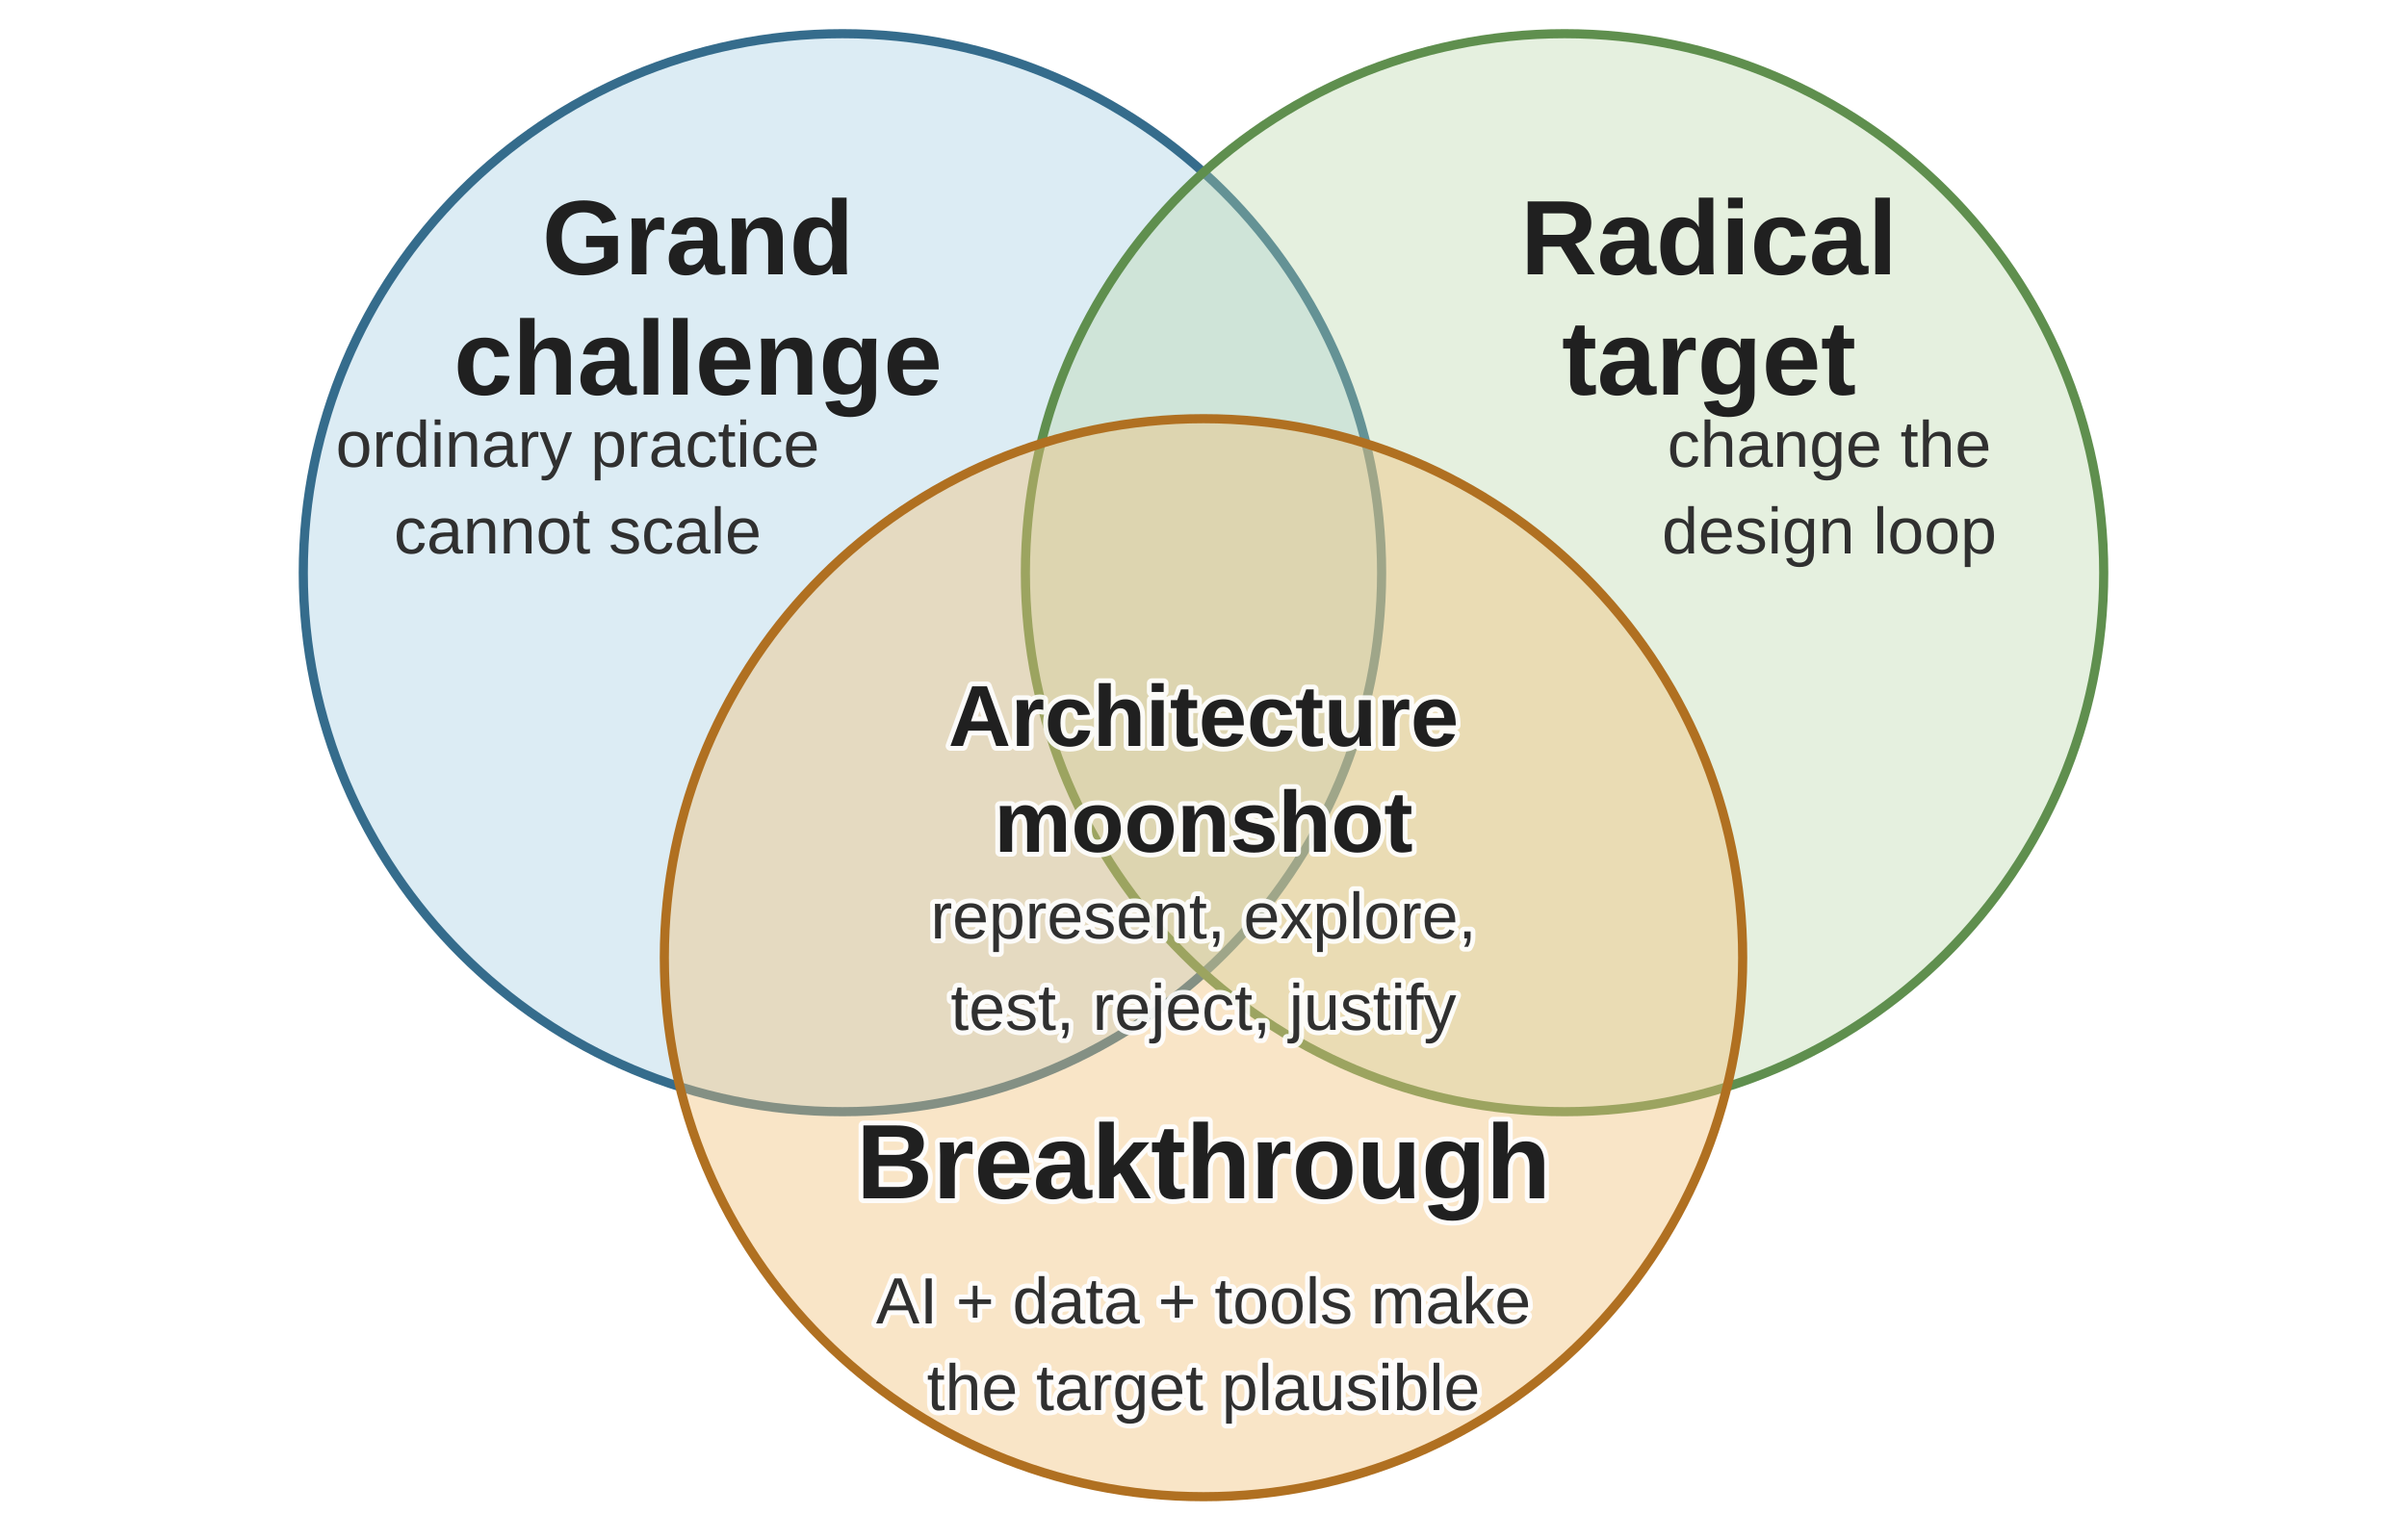
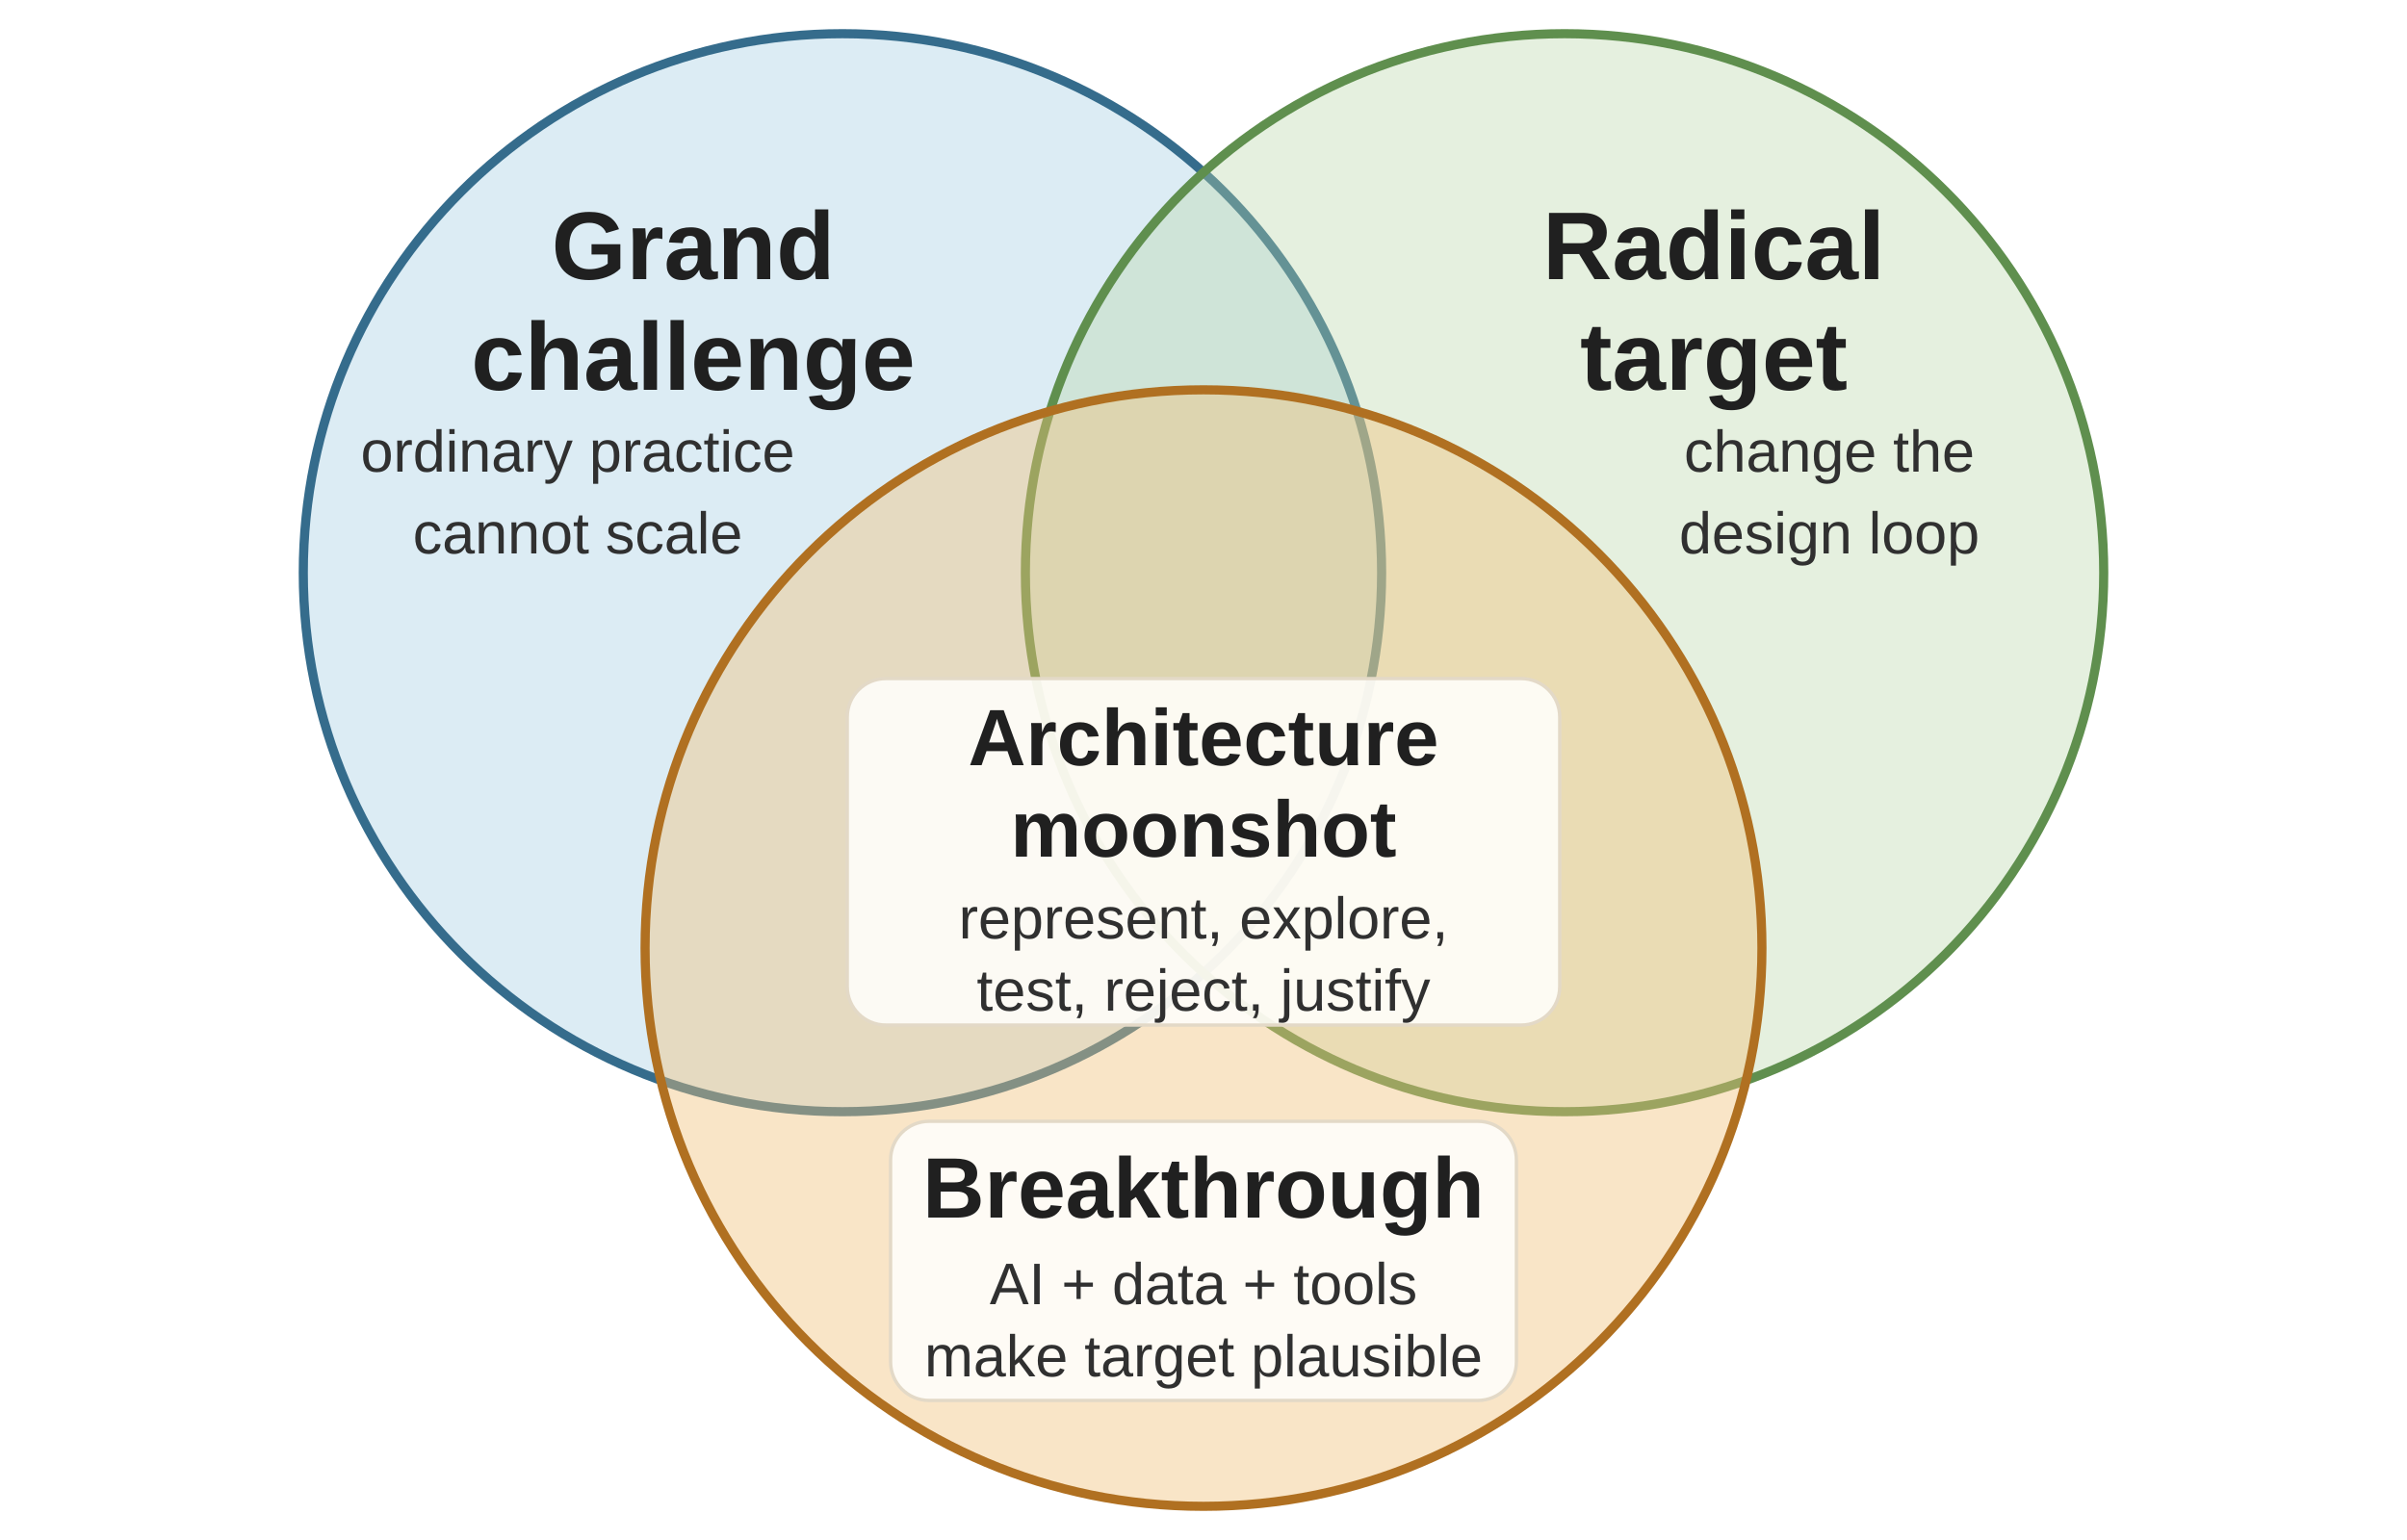
<svg xmlns="http://www.w3.org/2000/svg" viewBox="130 55 500 320" role="img">
  <defs>
    <style>
      .font { font-family: Arial, Helvetica, sans-serif; }
-       .label { font-size: 22px; font-weight: 700; fill: #202020; }
-       .small { font-size: 13.6px; fill: #303030; }
-       .center { font-size: 18px; font-weight: 700; fill: #202020; }
+       .label { font-size: 20px; font-weight: 600; fill: #202020; }
+       .small { font-size: 12.2px; fill: #303030; }
+       .center { font-size: 16.6px; font-weight: 600; fill: #202020; }
+       .bottom-label { font-size: 17.8px; font-weight: 600; fill: #202020; }
      .note { font-size: 15.9px; font-weight: 700; fill: #356C8C; }
      .box { fill: #F5FAFD; stroke: #356C8C; stroke-width: 1.2; }
-       .halo { paint-order: stroke; stroke: #ffffff; stroke-width: 2px; stroke-opacity: 0.9; stroke-linejoin: round; }
+       .plate { fill: #FFFEFA; fill-opacity: 0.9; stroke: #E3D9C7; stroke-width: 0.7; }
    </style>
  </defs>
-   <rect width="760" height="400" fill="#ffffff" />
+   <rect x="130" y="55" width="500" height="320" fill="#ffffff" />
  <g class="font">
    <circle cx="305" cy="174" r="112" fill="#9ECBE1" fill-opacity="0.36" stroke="#356C8C" stroke-width="1.9" />
    <circle cx="455" cy="174" r="112" fill="#B8D7A8" fill-opacity="0.36" stroke="#5F8F4E" stroke-width="1.9" />
-     <circle cx="380" cy="254" r="112" fill="#F0C27B" fill-opacity="0.42" stroke="#B07021" stroke-width="1.9" />
-     <text class="label" x="275" y="112" text-anchor="middle">Grand</text>
-     <text class="label" x="275" y="137" text-anchor="middle">challenge</text>
-     <text class="small" x="250" y="152" text-anchor="middle">ordinary practice</text>
+     <circle cx="380" cy="252" r="116" fill="#F0C27B" fill-opacity="0.42" stroke="#B07021" stroke-width="1.9" />
+     <text class="label" x="274" y="113" text-anchor="middle">Grand</text>
+     <text class="label" x="274" y="136" text-anchor="middle">challenge</text>
+     <text class="small" x="250" y="153" text-anchor="middle">ordinary practice</text>
    <text class="small" x="250" y="170" text-anchor="middle">cannot scale</text>
-     <text class="label" x="485" y="112" text-anchor="middle">Radical</text>
-     <text class="label" x="485" y="137" text-anchor="middle">target</text>
-     <text class="small" x="510" y="152" text-anchor="middle">change the</text>
+     <text class="label" x="486" y="113" text-anchor="middle">Radical</text>
+     <text class="label" x="486" y="136" text-anchor="middle">target</text>
+     <text class="small" x="510" y="153" text-anchor="middle">change the</text>
    <text class="small" x="510" y="170" text-anchor="middle">design loop</text>
-     <text class="label halo" x="380" y="304" text-anchor="middle">Breakthrough</text>
-     <text class="small halo" x="380" y="330" text-anchor="middle">AI + data + tools make</text>
-     <text class="small halo" x="380" y="348" text-anchor="middle">the target plausible</text>
-     <text class="center halo" x="380" y="210" text-anchor="middle">Architecture</text>
-     <text class="center halo" x="380" y="232" text-anchor="middle">moonshot</text>
-     <text class="small halo" x="380" y="250" text-anchor="middle">represent, explore,</text>
-     <text class="small halo" x="380" y="269" text-anchor="middle">test, reject, justify</text>
+     <rect class="plate" x="315" y="288" width="130" height="58" rx="8" />
+     <text class="bottom-label" x="380" y="308" text-anchor="middle">Breakthrough</text>
+     <text class="small" x="380" y="326" text-anchor="middle">AI + data + tools</text>
+     <text class="small" x="380" y="341" text-anchor="middle">make target plausible</text>
+     <rect class="plate" x="306" y="196" width="148" height="72" rx="8" />
+     <text class="center" x="380" y="214" text-anchor="middle">Architecture</text>
+     <text class="center" x="380" y="233" text-anchor="middle">moonshot</text>
+     <text class="small" x="380" y="250" text-anchor="middle">represent, explore,</text>
+     <text class="small" x="380" y="265" text-anchor="middle">test, reject, justify</text>
  </g>
</svg>
